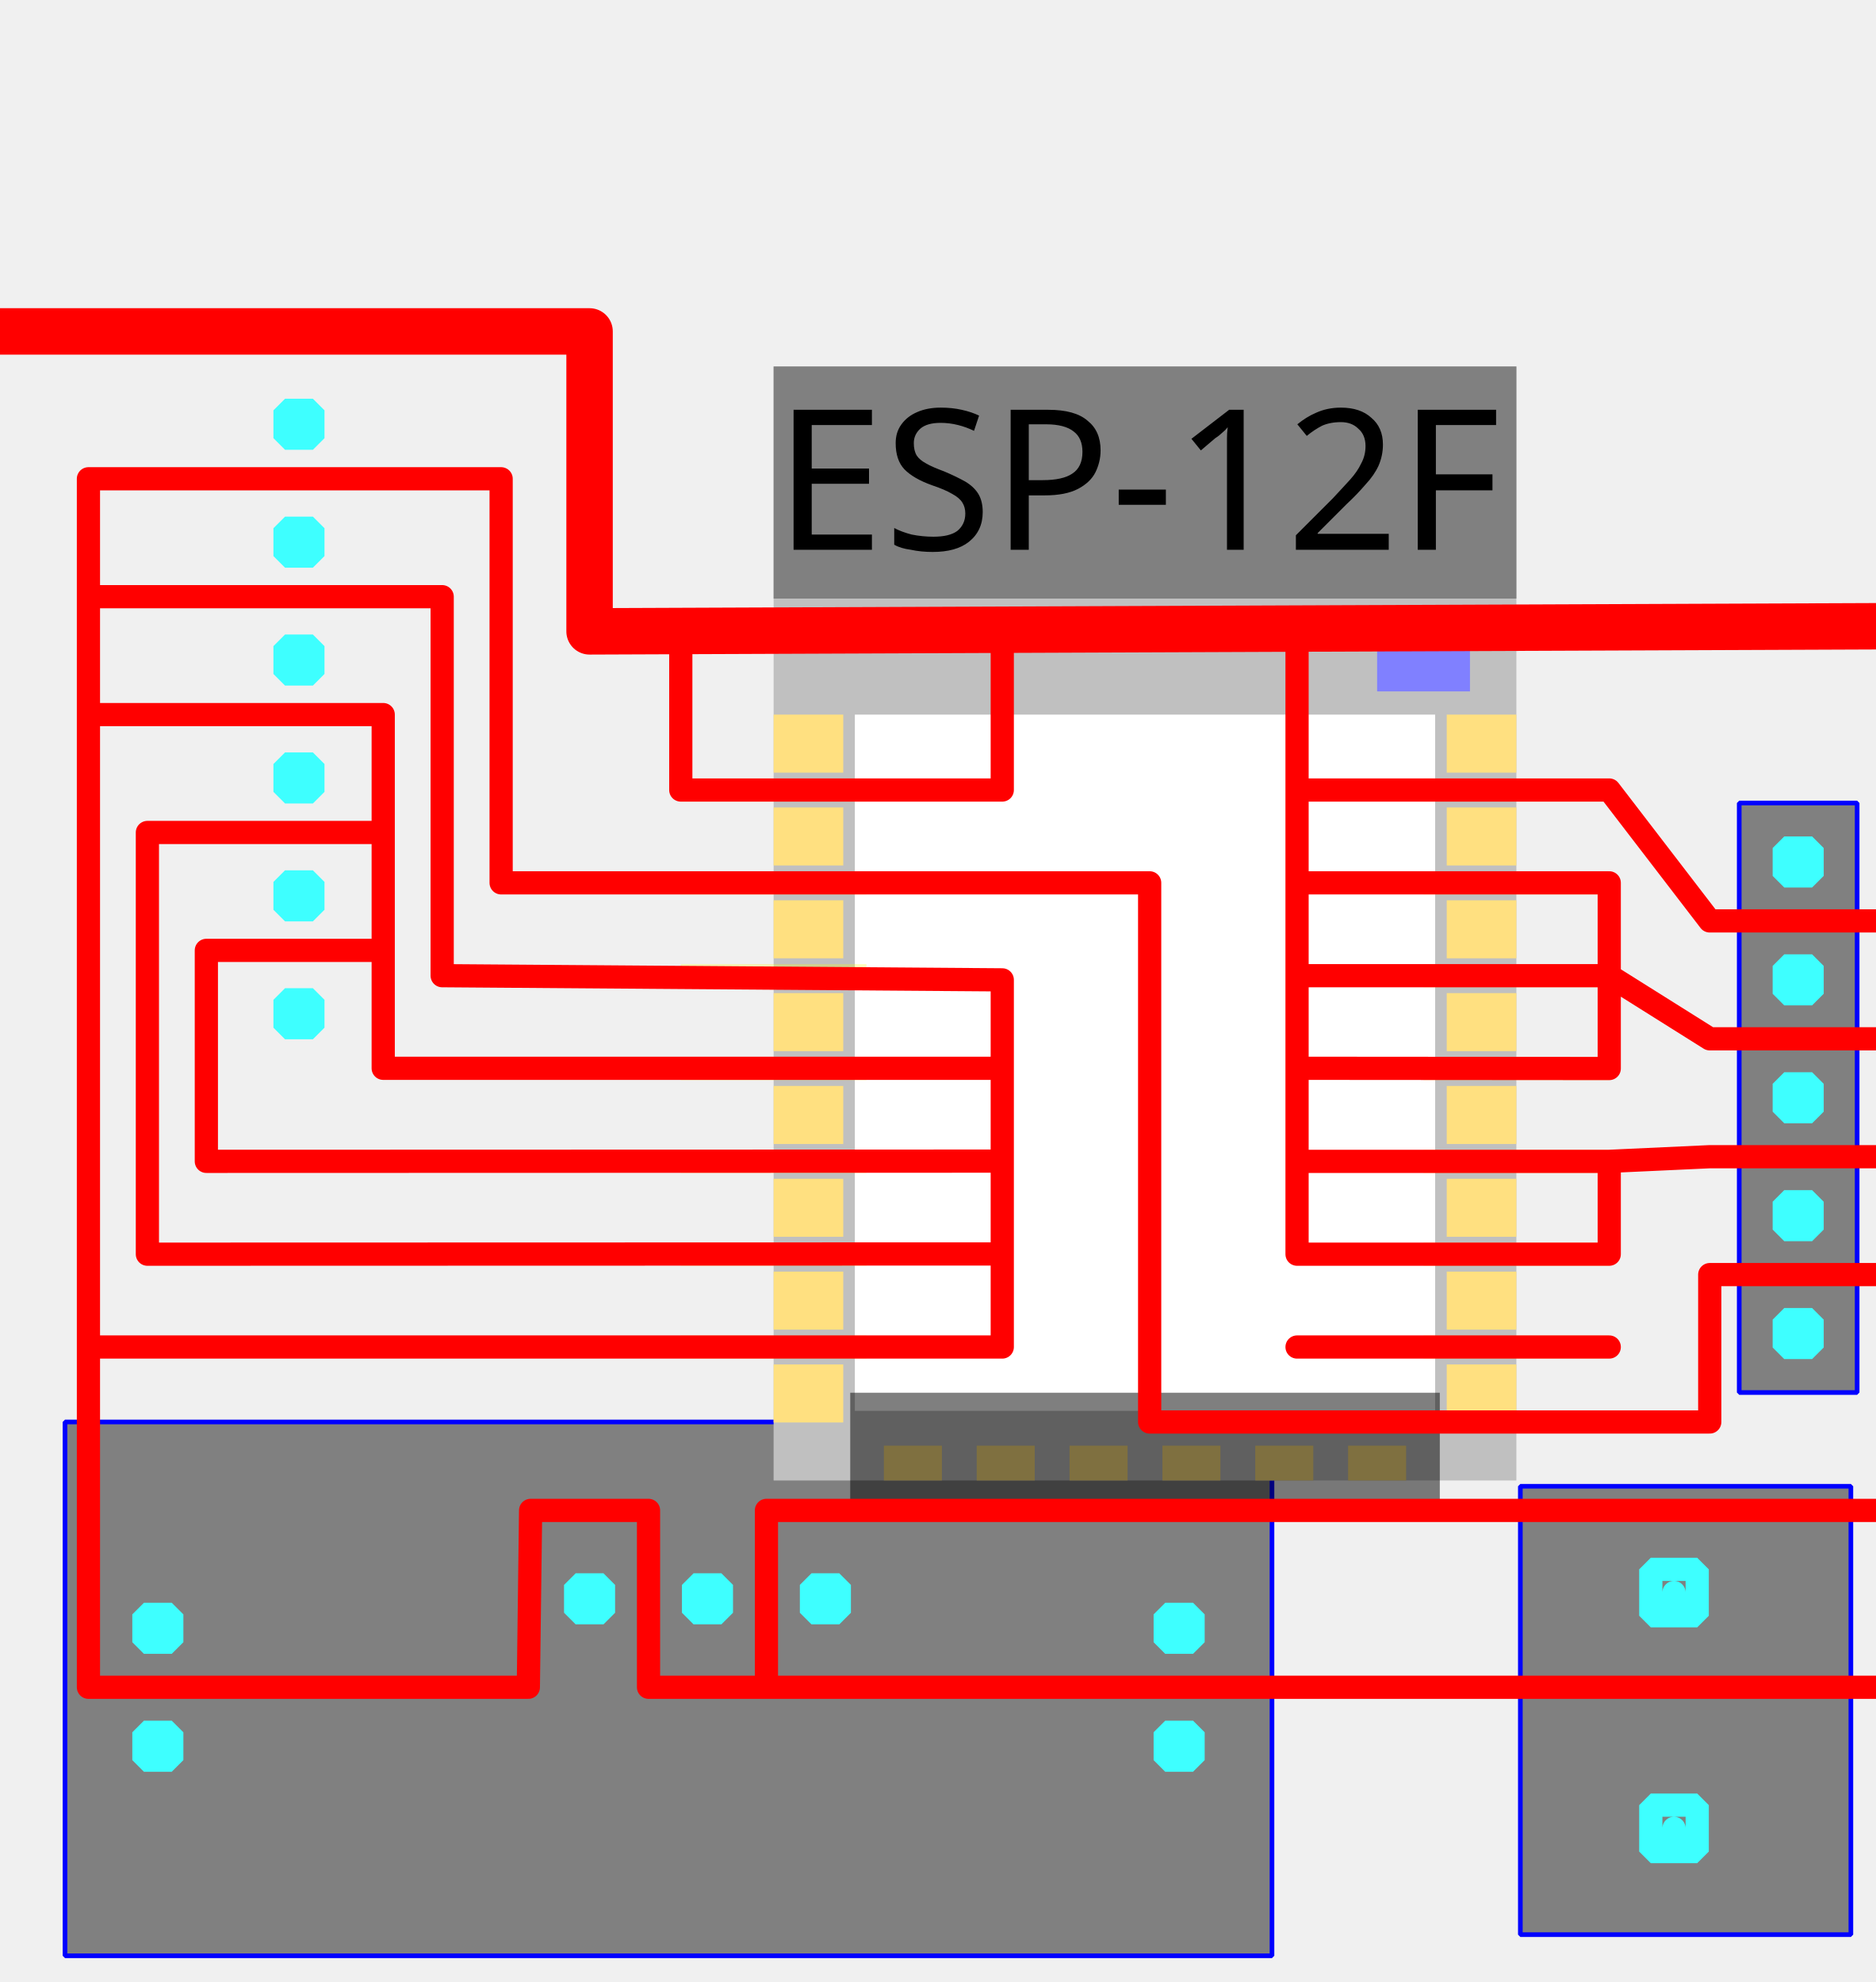
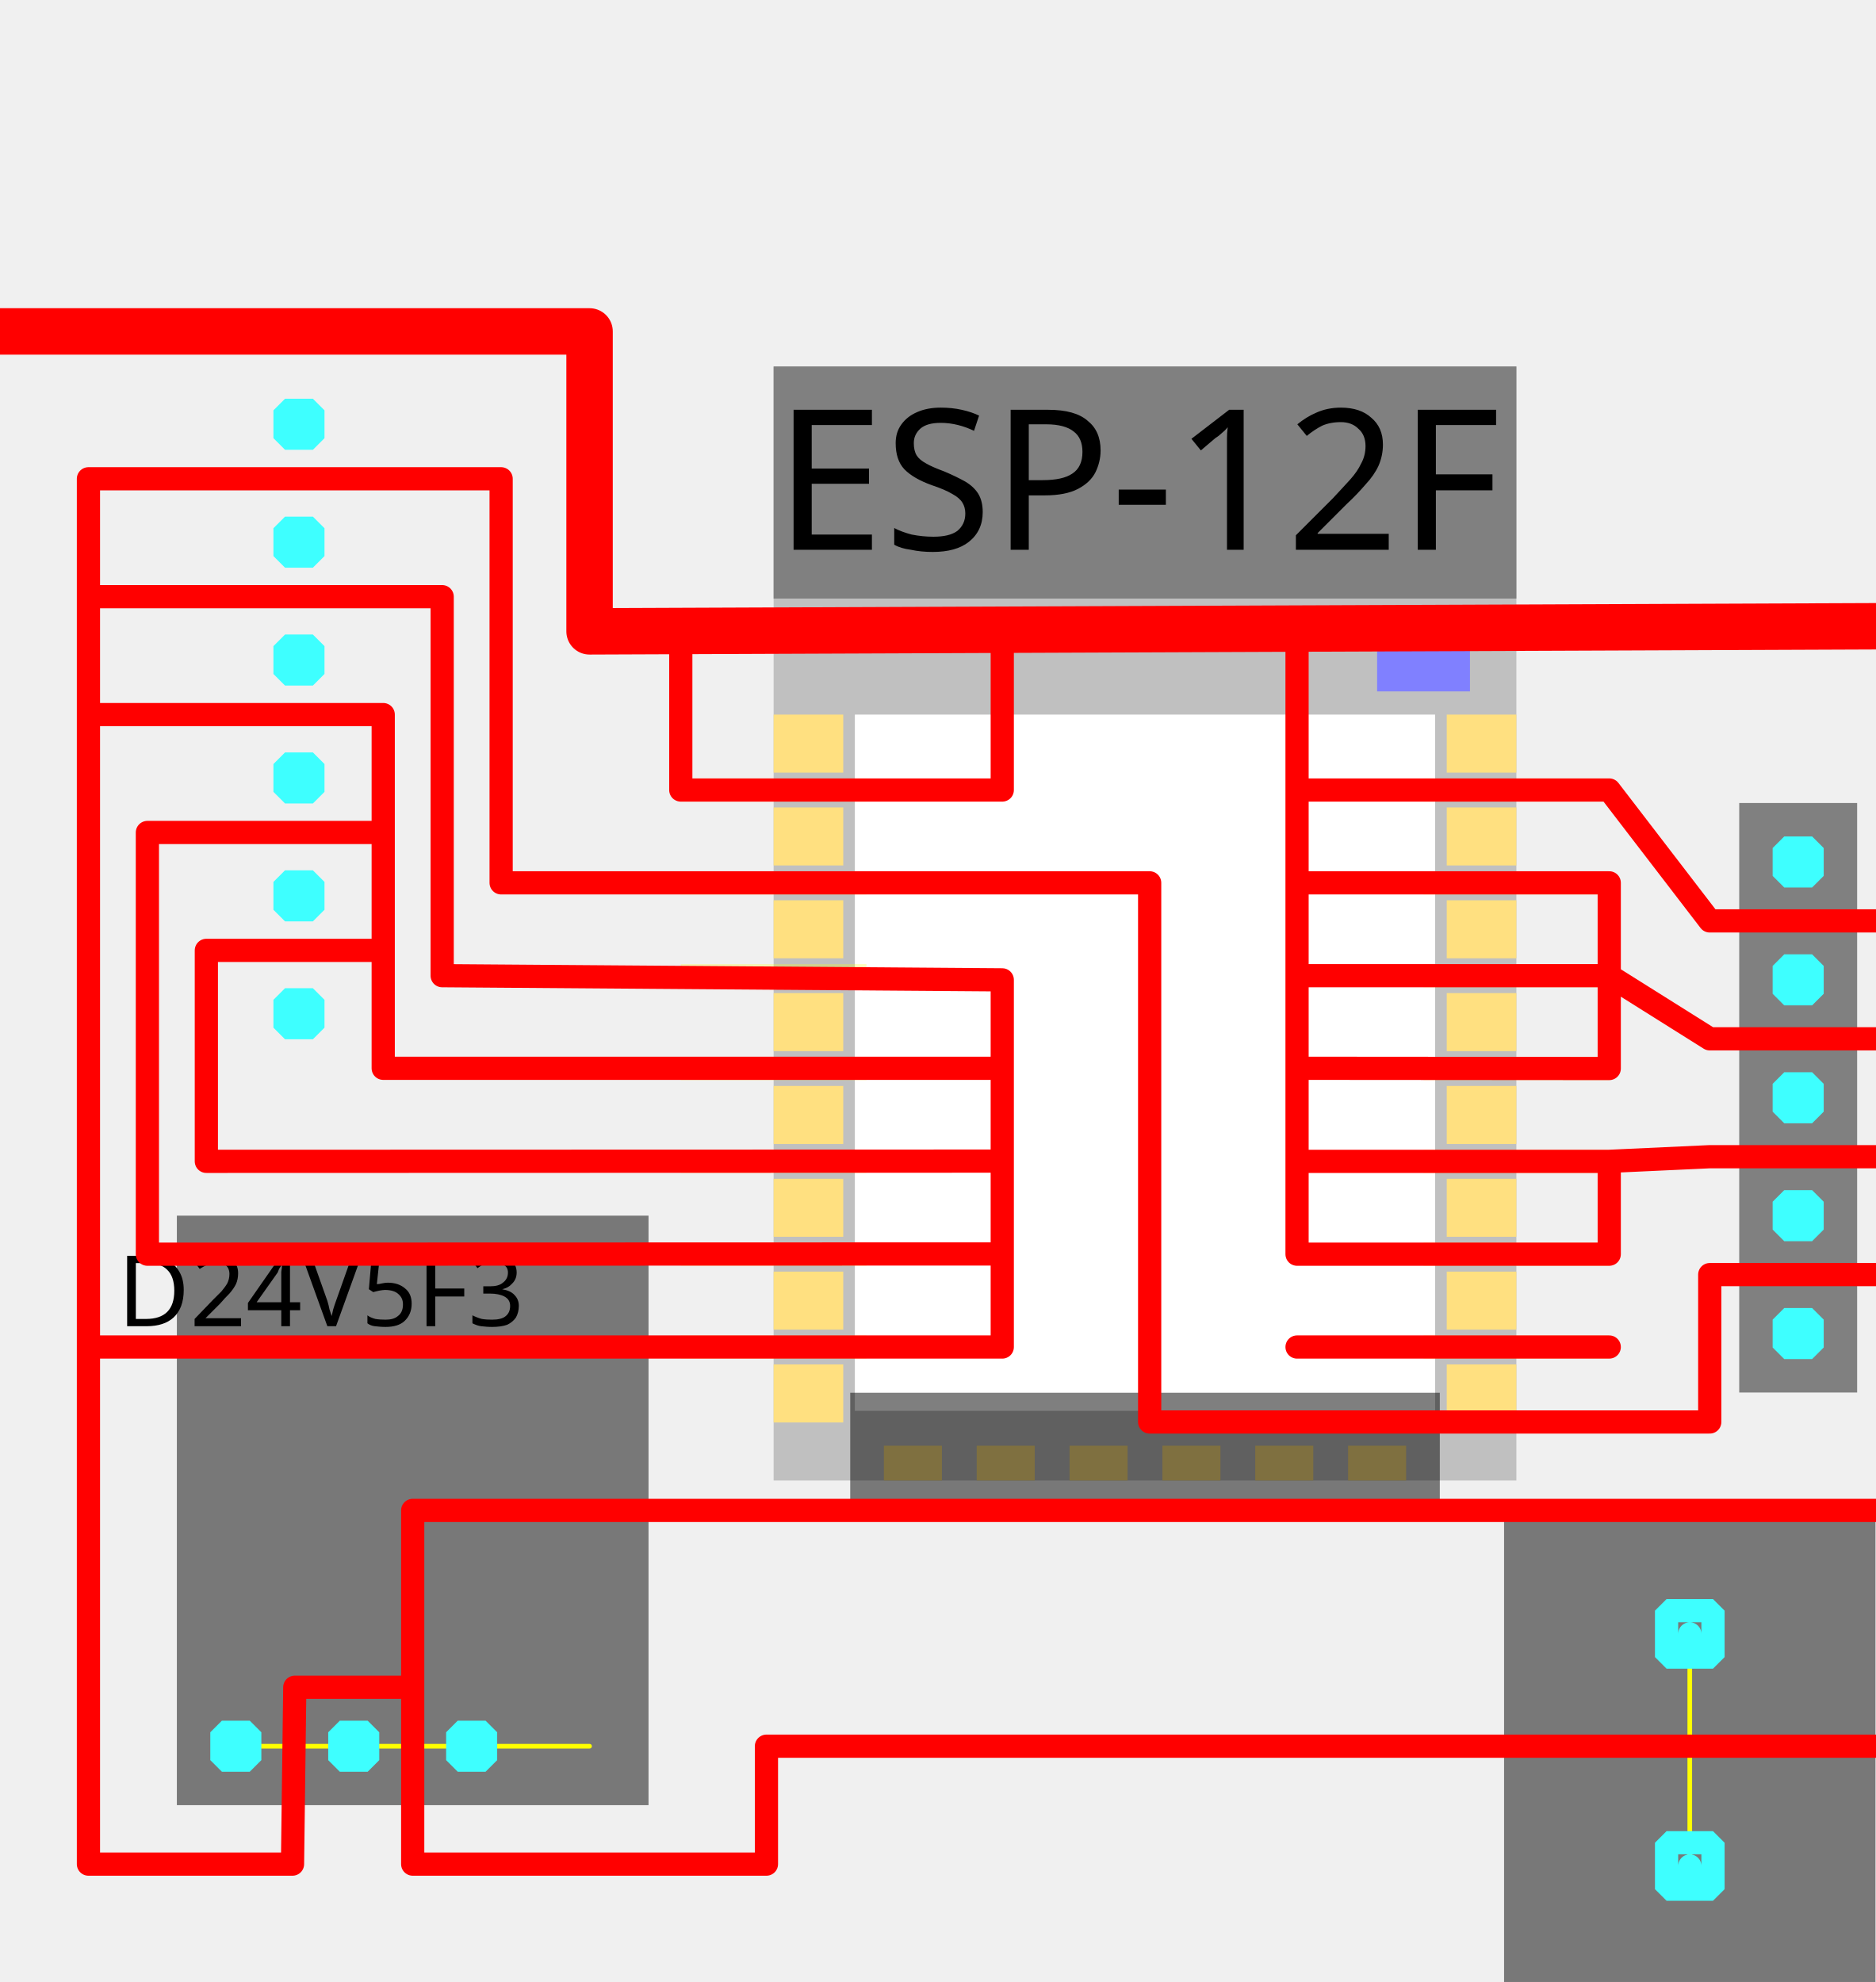
<svg xmlns="http://www.w3.org/2000/svg" width="40.4mm" height="42.7mm" viewBox="0 0 40.4 42.7" version="1.1" id="svg926">
  <defs id="defs920" />
  <g id="layer6" style="display:inline" transform="translate(0,10.94999)">
-     <rect style="display:inline;opacity:1;fill:#808080;fill-opacity:1;fill-rule:evenodd;stroke:#0000ff;stroke-width:0.1;stroke-linecap:round;stroke-linejoin:bevel;stroke-miterlimit:4;stroke-dasharray:none;stroke-dashoffset:0;stroke-opacity:1" id="rect1431" width="7.12" height="9.66" x="32.75" y="21.07" />
-     <rect style="opacity:1;fill:#808080;fill-opacity:1;fill-rule:evenodd;stroke:#0000ff;stroke-width:0.1;stroke-linecap:round;stroke-linejoin:bevel;stroke-miterlimit:4;stroke-dasharray:none;stroke-dashoffset:0;stroke-opacity:1" id="rect1434" width="26" height="11.5" x="-27.4" y="-31.185" transform="scale(-1)" />
-     <rect style="display:inline;opacity:1;fill:#808080;fill-opacity:1;fill-rule:evenodd;stroke:#0000ff;stroke-width:0.1;stroke-linecap:round;stroke-linejoin:bevel;stroke-miterlimit:4;stroke-dasharray:none;stroke-dashoffset:0;stroke-opacity:1" id="rect1436" width="2.54" height="12.7" x="37.465" y="6.35" />
+     <rect style="display:inline;opacity:1;fill:#808080;fill-opacity:1;fill-rule:evenodd;stroke:none;stroke-width:0.1;stroke-linecap:round;stroke-linejoin:bevel;stroke-miterlimit:4;stroke-dasharray:none;stroke-dashoffset:0;stroke-opacity:1" id="rect1436" width="2.54" height="12.7" x="37.465" y="6.35" />
    <g id="g951" transform="translate(0.73,8.989962)">
      <g id="layer1-93" transform="translate(-6.006411,-101.1035)">
        <rect style="opacity:1;fill:#c0c0c0;fill-opacity:1;fill-rule:evenodd;stroke:none;stroke-width:0.117;stroke-linecap:round;stroke-linejoin:round;stroke-miterlimit:4;stroke-dasharray:none;stroke-dashoffset:0;stroke-opacity:1" id="rect817" width="16" height="24" x="21.941" y="89.059" />
        <rect style="opacity:1;fill:#ffffff;fill-opacity:1;fill-rule:evenodd;stroke:none;stroke-width:0.102;stroke-linecap:round;stroke-linejoin:round;stroke-miterlimit:4;stroke-dasharray:none;stroke-dashoffset:0;stroke-opacity:1" id="rect819" width="12.5" height="15" x="23.691" y="96.559" />
        <rect style="opacity:1;fill:#808080;fill-opacity:1;fill-rule:evenodd;stroke:none;stroke-width:0.1;stroke-linecap:round;stroke-linejoin:round;stroke-miterlimit:4;stroke-dasharray:none;stroke-dashoffset:0;stroke-opacity:1" id="rect821" width="16" height="5" x="21.941" y="89.059" />
        <text xml:space="preserve" style="font-style:normal;font-variant:normal;font-weight:normal;font-stretch:normal;font-size:4.233px;line-height:125%;font-family:Raleway;-inkscape-font-specification:'Raleway, Normal';font-variant-ligatures:normal;font-variant-caps:normal;font-variant-numeric:normal;font-feature-settings:normal;text-align:start;letter-spacing:0px;word-spacing:0px;writing-mode:lr-tb;text-anchor:start;fill:#000000;fill-opacity:1;stroke:none;stroke-width:0.265px;stroke-linecap:butt;stroke-linejoin:miter;stroke-opacity:1" x="21.964" y="93.01" id="text825">
          <tspan id="tspan823" x="21.964" y="93.01" style="stroke-width:0.265px">ESP-12F</tspan>
        </text>
        <g id="g953" transform="translate(-2,-1.4530335e-6)">
          <rect transform="scale(1,-1)" y="-111.809" x="23.941" height="1.25" width="1.5" id="rect830" style="opacity:1;fill:#ffe080;fill-opacity:1;fill-rule:evenodd;stroke:none;stroke-width:0.062;stroke-linecap:round;stroke-linejoin:round;stroke-miterlimit:4;stroke-dasharray:none;stroke-dashoffset:0;stroke-opacity:1" />
          <rect style="opacity:1;fill:#ffe080;fill-opacity:1;fill-rule:evenodd;stroke:none;stroke-width:0.062;stroke-linecap:round;stroke-linejoin:round;stroke-miterlimit:4;stroke-dasharray:none;stroke-dashoffset:0;stroke-opacity:1" id="rect832" width="1.5" height="1.25" x="23.941" y="-109.809" transform="scale(1,-1)" />
          <rect style="opacity:1;fill:#ffe080;fill-opacity:1;fill-rule:evenodd;stroke:none;stroke-width:0.062;stroke-linecap:round;stroke-linejoin:round;stroke-miterlimit:4;stroke-dasharray:none;stroke-dashoffset:0;stroke-opacity:1" id="rect834" width="1.5" height="1.25" x="23.941" y="-107.809" transform="scale(1,-1)" />
          <rect transform="scale(1,-1)" y="-105.809" x="23.941" height="1.25" width="1.5" id="rect836" style="opacity:1;fill:#ffe080;fill-opacity:1;fill-rule:evenodd;stroke:none;stroke-width:0.062;stroke-linecap:round;stroke-linejoin:round;stroke-miterlimit:4;stroke-dasharray:none;stroke-dashoffset:0;stroke-opacity:1" />
          <rect style="opacity:1;fill:#ffe080;fill-opacity:1;fill-rule:evenodd;stroke:none;stroke-width:0.062;stroke-linecap:round;stroke-linejoin:round;stroke-miterlimit:4;stroke-dasharray:none;stroke-dashoffset:0;stroke-opacity:1" id="rect838" width="1.5" height="1.25" x="23.941" y="-103.809" transform="scale(1,-1)" />
          <rect transform="scale(1,-1)" y="-101.809" x="23.941" height="1.25" width="1.5" id="rect840" style="opacity:1;fill:#ffe080;fill-opacity:1;fill-rule:evenodd;stroke:none;stroke-width:0.062;stroke-linecap:round;stroke-linejoin:round;stroke-miterlimit:4;stroke-dasharray:none;stroke-dashoffset:0;stroke-opacity:1" />
          <rect transform="scale(1,-1)" y="-99.809" x="23.941" height="1.25" width="1.5" id="rect842" style="opacity:1;fill:#ffe080;fill-opacity:1;fill-rule:evenodd;stroke:none;stroke-width:0.062;stroke-linecap:round;stroke-linejoin:round;stroke-miterlimit:4;stroke-dasharray:none;stroke-dashoffset:0;stroke-opacity:1" />
          <rect style="opacity:1;fill:#ffe080;fill-opacity:1;fill-rule:evenodd;stroke:none;stroke-width:0.062;stroke-linecap:round;stroke-linejoin:round;stroke-miterlimit:4;stroke-dasharray:none;stroke-dashoffset:0;stroke-opacity:1" id="rect844" width="1.5" height="1.25" x="23.941" y="-97.809" transform="scale(1,-1)" />
        </g>
        <g id="g963" transform="translate(-2,-1.4530335e-6)">
          <rect style="opacity:1;fill:#ffe080;fill-opacity:1;fill-rule:evenodd;stroke:none;stroke-width:0.062;stroke-linecap:round;stroke-linejoin:round;stroke-miterlimit:4;stroke-dasharray:none;stroke-dashoffset:0;stroke-opacity:1" id="rect846" width="1.5" height="1.25" x="38.441" y="-111.809" transform="scale(1,-1)" />
          <rect transform="scale(1,-1)" y="-109.809" x="38.441" height="1.25" width="1.5" id="rect848" style="opacity:1;fill:#ffe080;fill-opacity:1;fill-rule:evenodd;stroke:none;stroke-width:0.062;stroke-linecap:round;stroke-linejoin:round;stroke-miterlimit:4;stroke-dasharray:none;stroke-dashoffset:0;stroke-opacity:1" />
          <rect transform="scale(1,-1)" y="-107.809" x="38.441" height="1.25" width="1.5" id="rect850" style="opacity:1;fill:#ffe080;fill-opacity:1;fill-rule:evenodd;stroke:none;stroke-width:0.062;stroke-linecap:round;stroke-linejoin:round;stroke-miterlimit:4;stroke-dasharray:none;stroke-dashoffset:0;stroke-opacity:1" />
          <rect style="opacity:1;fill:#ffe080;fill-opacity:1;fill-rule:evenodd;stroke:none;stroke-width:0.062;stroke-linecap:round;stroke-linejoin:round;stroke-miterlimit:4;stroke-dasharray:none;stroke-dashoffset:0;stroke-opacity:1" id="rect852" width="1.5" height="1.25" x="38.441" y="-105.809" transform="scale(1,-1)" />
          <rect transform="scale(1,-1)" y="-103.809" x="38.441" height="1.25" width="1.5" id="rect854" style="opacity:1;fill:#ffe080;fill-opacity:1;fill-rule:evenodd;stroke:none;stroke-width:0.062;stroke-linecap:round;stroke-linejoin:round;stroke-miterlimit:4;stroke-dasharray:none;stroke-dashoffset:0;stroke-opacity:1" />
          <rect style="opacity:1;fill:#ffe080;fill-opacity:1;fill-rule:evenodd;stroke:none;stroke-width:0.062;stroke-linecap:round;stroke-linejoin:round;stroke-miterlimit:4;stroke-dasharray:none;stroke-dashoffset:0;stroke-opacity:1" id="rect856" width="1.5" height="1.25" x="38.441" y="-101.809" transform="scale(1,-1)" />
          <rect style="opacity:1;fill:#ffe080;fill-opacity:1;fill-rule:evenodd;stroke:none;stroke-width:0.062;stroke-linecap:round;stroke-linejoin:round;stroke-miterlimit:4;stroke-dasharray:none;stroke-dashoffset:0;stroke-opacity:1" id="rect858" width="1.5" height="1.25" x="38.441" y="-99.809" transform="scale(1,-1)" />
          <rect transform="scale(1,-1)" y="-97.809" x="38.441" height="1.25" width="1.5" id="rect860" style="opacity:1;fill:#ffe080;fill-opacity:1;fill-rule:evenodd;stroke:none;stroke-width:0.062;stroke-linecap:round;stroke-linejoin:round;stroke-miterlimit:4;stroke-dasharray:none;stroke-dashoffset:0;stroke-opacity:1" />
        </g>
        <rect style="opacity:1;fill:#8080ff;fill-opacity:1;fill-rule:evenodd;stroke:none;stroke-width:0.1;stroke-linecap:round;stroke-linejoin:round;stroke-miterlimit:4;stroke-dasharray:none;stroke-dashoffset:0;stroke-opacity:1" id="rect862" width="2" height="1" x="34.941" y="95.059" />
        <g id="g997" transform="translate(-2,-1.4530335e-6)">
          <rect transform="scale(1,-1)" y="-113.059" x="26.316" height="0.75" width="1.25" id="rect869" style="opacity:1;fill:#ffe080;fill-opacity:1;fill-rule:evenodd;stroke:none;stroke-width:0.062;stroke-linecap:round;stroke-linejoin:round;stroke-miterlimit:4;stroke-dasharray:none;stroke-dashoffset:0;stroke-opacity:1" />
          <rect style="opacity:1;fill:#ffe080;fill-opacity:1;fill-rule:evenodd;stroke:none;stroke-width:0.062;stroke-linecap:round;stroke-linejoin:round;stroke-miterlimit:4;stroke-dasharray:none;stroke-dashoffset:0;stroke-opacity:1" id="rect871" width="1.25" height="0.75" x="28.316" y="-113.059" transform="scale(1,-1)" />
          <rect transform="scale(1,-1)" y="-113.059" x="30.316" height="0.75" width="1.25" id="rect873" style="opacity:1;fill:#ffe080;fill-opacity:1;fill-rule:evenodd;stroke:none;stroke-width:0.062;stroke-linecap:round;stroke-linejoin:round;stroke-miterlimit:4;stroke-dasharray:none;stroke-dashoffset:0;stroke-opacity:1" />
          <rect style="opacity:1;fill:#ffe080;fill-opacity:1;fill-rule:evenodd;stroke:none;stroke-width:0.062;stroke-linecap:round;stroke-linejoin:round;stroke-miterlimit:4;stroke-dasharray:none;stroke-dashoffset:0;stroke-opacity:1" id="rect875" width="1.25" height="0.75" x="32.316" y="-113.059" transform="scale(1,-1)" />
          <rect transform="scale(1,-1)" y="-113.059" x="34.316" height="0.75" width="1.25" id="rect877" style="opacity:1;fill:#ffe080;fill-opacity:1;fill-rule:evenodd;stroke:none;stroke-width:0.062;stroke-linecap:round;stroke-linejoin:round;stroke-miterlimit:4;stroke-dasharray:none;stroke-dashoffset:0;stroke-opacity:1" />
          <rect style="opacity:1;fill:#ffe080;fill-opacity:1;fill-rule:evenodd;stroke:none;stroke-width:0.062;stroke-linecap:round;stroke-linejoin:round;stroke-miterlimit:4;stroke-dasharray:none;stroke-dashoffset:0;stroke-opacity:1" id="rect879" width="1.25" height="0.75" x="36.316" y="-113.059" transform="scale(1,-1)" />
        </g>
        <g id="g1225">
          <path id="path871" d="m 19.941,98.184 h 2.75 1.25" style="opacity:1;fill:none;fill-opacity:1;fill-rule:evenodd;stroke:#ffff00;stroke-width:0.5;stroke-linecap:butt;stroke-linejoin:round;stroke-miterlimit:4;stroke-dasharray:none;stroke-dashoffset:0;stroke-opacity:0.251" />
          <path id="path873" d="m 19.941,100.184 h 2.75 1.25" style="opacity:1;fill:none;fill-opacity:1;fill-rule:evenodd;stroke:#ffff00;stroke-width:0.5;stroke-linecap:butt;stroke-linejoin:round;stroke-miterlimit:4;stroke-dasharray:none;stroke-dashoffset:0;stroke-opacity:0.251" />
          <path style="opacity:1;fill:none;fill-opacity:1;fill-rule:evenodd;stroke:#ffff00;stroke-width:0.5;stroke-linecap:butt;stroke-linejoin:round;stroke-miterlimit:4;stroke-dasharray:none;stroke-dashoffset:0;stroke-opacity:0.251" d="m 19.941,102.184 h 2.75 1.25" id="path875" />
          <path id="path877" d="m 19.941,104.184 h 2.75 1.25" style="opacity:1;fill:none;fill-opacity:1;fill-rule:evenodd;stroke:#ffff00;stroke-width:0.5;stroke-linecap:butt;stroke-linejoin:round;stroke-miterlimit:4;stroke-dasharray:none;stroke-dashoffset:0;stroke-opacity:0.251" />
          <path style="opacity:1;fill:none;fill-opacity:1;fill-rule:evenodd;stroke:#ffff00;stroke-width:0.5;stroke-linecap:butt;stroke-linejoin:round;stroke-miterlimit:4;stroke-dasharray:none;stroke-dashoffset:0;stroke-opacity:0.251" d="m 19.941,106.184 h 2.75 1.25" id="path879" />
          <path style="opacity:1;fill:none;fill-opacity:1;fill-rule:evenodd;stroke:#ffff00;stroke-width:0.5;stroke-linecap:butt;stroke-linejoin:round;stroke-miterlimit:4;stroke-dasharray:none;stroke-dashoffset:0;stroke-opacity:0.251" d="m 19.941,108.184 h 2.75 1.25" id="path881" />
          <path id="path883" d="m 19.941,110.184 h 2.75 1.25" style="opacity:1;fill:none;fill-opacity:1;fill-rule:evenodd;stroke:#ffff00;stroke-width:0.5;stroke-linecap:butt;stroke-linejoin:round;stroke-miterlimit:4;stroke-dasharray:none;stroke-dashoffset:0;stroke-opacity:0.251" />
          <path style="opacity:1;fill:none;fill-opacity:1;fill-rule:evenodd;stroke:#ffff00;stroke-width:0.5;stroke-linecap:butt;stroke-linejoin:round;stroke-miterlimit:4;stroke-dasharray:none;stroke-dashoffset:0;stroke-opacity:0.251" d="m 35.941,98.184 h 2.75 1.25" id="path904" />
          <path style="opacity:1;fill:none;fill-opacity:1;fill-rule:evenodd;stroke:#ffff00;stroke-width:0.5;stroke-linecap:butt;stroke-linejoin:round;stroke-miterlimit:4;stroke-dasharray:none;stroke-dashoffset:0;stroke-opacity:0.251" d="m 35.941,100.184 h 2.75 1.25" id="path906" />
          <path id="path908" d="m 35.941,102.184 h 2.75 1.25" style="opacity:1;fill:none;fill-opacity:1;fill-rule:evenodd;stroke:#ffff00;stroke-width:0.5;stroke-linecap:butt;stroke-linejoin:round;stroke-miterlimit:4;stroke-dasharray:none;stroke-dashoffset:0;stroke-opacity:0.251" />
          <path style="opacity:1;fill:none;fill-opacity:1;fill-rule:evenodd;stroke:#ffff00;stroke-width:0.5;stroke-linecap:butt;stroke-linejoin:round;stroke-miterlimit:4;stroke-dasharray:none;stroke-dashoffset:0;stroke-opacity:0.251" d="m 35.941,104.184 h 2.75 1.25" id="path910" />
          <path id="path912" d="m 35.941,106.184 h 2.75 1.25" style="opacity:1;fill:none;fill-opacity:1;fill-rule:evenodd;stroke:#ffff00;stroke-width:0.5;stroke-linecap:butt;stroke-linejoin:round;stroke-miterlimit:4;stroke-dasharray:none;stroke-dashoffset:0;stroke-opacity:0.251" />
          <path id="path914" d="m 35.941,108.184 h 2.75 1.25" style="opacity:1;fill:none;fill-opacity:1;fill-rule:evenodd;stroke:#ffff00;stroke-width:0.5;stroke-linecap:butt;stroke-linejoin:round;stroke-miterlimit:4;stroke-dasharray:none;stroke-dashoffset:0;stroke-opacity:0.251" />
          <path style="opacity:1;fill:none;fill-opacity:1;fill-rule:evenodd;stroke:#ffff00;stroke-width:0.5;stroke-linecap:butt;stroke-linejoin:round;stroke-miterlimit:4;stroke-dasharray:none;stroke-dashoffset:0;stroke-opacity:0.251" d="m 35.941,110.184 h 2.75 1.25" id="path916" />
        </g>
      </g>
      <rect y="10.065" x="17.585" height="2.54" width="12.7" id="rect917" style="opacity:1;fill:#000000;fill-opacity:0.502;fill-rule:evenodd;stroke:none;stroke-width:0.5;stroke-linecap:round;stroke-linejoin:bevel;stroke-miterlimit:4;stroke-dasharray:none;stroke-dashoffset:0;stroke-opacity:1" />
    </g>
+     <g transform="rotate(-90,-24.43435,82.46099)" id="layer1">
+       <rect y="139.295" x="26.277" height="8" width="10" id="rect817-9" style="opacity:1;fill:#000000;fill-opacity:0.502;fill-rule:evenodd;stroke:none;stroke-width:0.5;stroke-linecap:round;stroke-linejoin:round;stroke-miterlimit:4;stroke-dasharray:none;stroke-dashoffset:0;stroke-opacity:1" />
+       <path id="path818" d="m 28.777,143.295 h 5" style="opacity:1;fill:none;fill-opacity:0.502;fill-rule:evenodd;stroke:#ffff00;stroke-width:0.1;stroke-linecap:round;stroke-linejoin:round;stroke-miterlimit:4;stroke-dasharray:none;stroke-dashoffset:0;stroke-opacity:1" />
+     </g>
+     <g transform="translate(-8.889999,-73.47998)" id="layer1-8">
+       <rect y="88.72" x="12.7" height="12.7" width="10.16" id="rect817-0" style="opacity:1;fill:#000000;fill-opacity:0.502;fill-rule:evenodd;stroke:none;stroke-width:0.1;stroke-linecap:round;stroke-linejoin:round;stroke-miterlimit:4;stroke-dasharray:none;stroke-dashoffset:0;stroke-opacity:1" />
+       <path id="path831" d="m 13.97,100.15 h 2.54 2.54 2.54" style="opacity:1;fill:none;fill-opacity:0.502;fill-rule:evenodd;stroke:#ffff00;stroke-width:0.1;stroke-linecap:round;stroke-linejoin:round;stroke-miterlimit:4;stroke-dasharray:none;stroke-dashoffset:0;stroke-opacity:1" />
+       <text id="text835" y="91.103" x="17.734" style="font-style:normal;font-variant:normal;font-weight:normal;font-stretch:normal;font-size:2.117px;line-height:125%;font-family:Raleway;-inkscape-font-specification:'Raleway, Normal';font-variant-ligatures:normal;font-variant-caps:normal;font-variant-numeric:normal;font-feature-settings:normal;text-align:center;letter-spacing:0px;word-spacing:0px;writing-mode:lr-tb;text-anchor:middle;fill:#000000;fill-opacity:1;stroke:none;stroke-width:0.265px;stroke-linecap:butt;stroke-linejoin:miter;stroke-opacity:1" xml:space="preserve">
+         <tspan style="font-style:normal;font-variant:normal;font-weight:normal;font-stretch:normal;font-size:2.117px;font-family:Raleway;-inkscape-font-specification:'Raleway, Normal';font-variant-ligatures:normal;font-variant-caps:normal;font-variant-numeric:normal;font-feature-settings:normal;text-align:center;writing-mode:lr-tb;text-anchor:middle;stroke-width:0.265px" y="91.103" x="17.734" id="tspan833">D24V5F3</tspan>
+       </text>
+     </g>
  </g>
  <g id="layer3" style="display:inline" transform="translate(0,10.94999)">
    <path id="rect1008" style="opacity:1;fill:none;fill-opacity:1;fill-rule:evenodd;stroke:#ff0000;stroke-width:1;stroke-linecap:round;stroke-linejoin:round;stroke-miterlimit:4;stroke-dasharray:none;stroke-dashoffset:0;stroke-opacity:1" d="m 12.7,2.652 0,-6.462 -13.2,-10e-8 V 32.256 H 40.952 V 2.54 Z" />
  </g>
  <g id="layer7" style="display:inline" transform="translate(0,10.94999)">
-     <path id="path1108" style="opacity:1;fill:none;fill-opacity:1;fill-rule:evenodd;stroke:#ff0000;stroke-width:0.5;stroke-linecap:round;stroke-linejoin:round;stroke-miterlimit:4;stroke-dasharray:none;stroke-dashoffset:0;stroke-opacity:1" d="M 1.905,18.07 V -0.635 l 8.89,1.28e-6 V 8.07 H 24.765 V 19.685 h 12.065 v -3.175 h 4.445 M 8.255,9.525 4.445,9.525 v 4.545 l 17.145,-0.005 M 8.255,6.985 3.175,6.985 v 9.085 l 18.415,-0.005 M 1.905,4.445 l 6.35,1.1e-6 v 7.62 l 13.335,-1e-6 M 1.905,1.905 l 7.62,1.1e-6 v 8.165 l 12.065,0.09 v 7.91 H 1.905 v 7.33 l 9.476,-10e-7 0.049,-3.81 h 2.54 l 2e-6,3.81 2.54,2e-6 M 14.665,2.54 v 3.53 h 6.925 V 2.54 m 6.35,15.53 h 6.725 m -6.725,-4 v 2 h 6.725 v -2 m -6.725,-2.005 v 2.005 h 6.725 l 2.165,-0.1 4.445,2e-6 m -13.335,-3.9 v 1.995 l 6.725,0.005 v -2 m 0,0 2.165,1.36 H 41.275 M 27.94,2.54 v 3.53 h 6.725 l 2.165,2.82 H 41.275 m 1e-6,12.7 h -24.765 v 3.81 h 24.765 m -13.335,-19.33 v 4 h 6.725 V 8.07 h -6.725" />
+     <path id="path1021" style="opacity:1;fill:none;fill-opacity:0.502;fill-rule:evenodd;stroke:#ff0000;stroke-width:0.5;stroke-linecap:round;stroke-linejoin:round;stroke-miterlimit:4;stroke-dasharray:none;stroke-dashoffset:0;stroke-opacity:1" d="M 1.905,18.07 V -0.635 l 8.89,1.28e-6 V 8.07 H 24.765 V 19.685 h 12.065 v -3.175 h 4.445 M 8.255,9.525 4.445,9.525 v 4.545 l 17.145,-0.005 M 8.255,6.985 3.175,6.985 v 9.085 l 18.415,-0.005 M 1.905,4.445 l 6.35,1.1e-6 v 7.62 l 13.335,-1e-6 M 1.905,1.905 l 7.62,1.1e-6 v 8.165 l 12.065,0.09 v 7.91 H 1.905 v 11.14 h 4.396 l 0.049,-3.81 h 2.54 l 2e-6,3.81 h 7.62 l -10e-7,-2.54 24.765,-1e-6 M 14.665,2.54 v 3.53 h 6.925 V 2.54 m 6.35,15.53 h 6.725 m -6.725,-4 v 2 h 6.725 v -2 m -6.725,-2.005 v 2.005 h 6.725 l 2.165,-0.1 4.445,2e-6 m -13.335,-3.9 v 1.995 l 6.725,0.005 v -2 m 0,0 2.165,1.36 H 41.275 M 27.94,2.54 v 3.53 h 6.725 l 2.165,2.82 H 41.275 m 1e-6,12.7 H 8.89 v 3.81 M 27.94,6.07 v 4 h 6.725 V 8.07 h -6.725" />
  </g>
  <g id="layer4" style="display:inline" transform="translate(0,10.94999)">
    <g id="g940" transform="translate(3.405002,-9.134995)" />
-     <g id="g1229" transform="rotate(-90,54.9975,16.6225)">
+     <g id="g1229" transform="rotate(-90,55.61251,16.89751)">
      <path id="path982" d="m 48.26,-2.315 h -0.5 v 0.5 h 1 v -1 h -1 v 0.5" style="opacity:1;fill:none;fill-opacity:0.434;fill-rule:evenodd;stroke:#3effff;stroke-width:0.5;stroke-linecap:round;stroke-linejoin:bevel;stroke-miterlimit:4;stroke-dasharray:none;stroke-dashoffset:0;stroke-opacity:1" />
-       <path style="opacity:1;fill:none;fill-opacity:0.434;fill-rule:evenodd;stroke:#3effff;stroke-width:0.5;stroke-linecap:round;stroke-linejoin:bevel;stroke-miterlimit:4;stroke-dasharray:none;stroke-dashoffset:0;stroke-opacity:1" d="m 43.18,-2.315 h -0.5 v 0.5 H 43.68 v -1 h -1 v 0.5" id="path984" />
+       <path style="opacity:1;fill:none;fill-opacity:0.434;fill-rule:evenodd;stroke:#3effff;stroke-width:0.5;stroke-linecap:round;stroke-linejoin:bevel;stroke-miterlimit:4;stroke-dasharray:none;stroke-dashoffset:0;stroke-opacity:1" d="m 43.26,-2.315 h -0.5 v 0.5 h 1 V -2.815 h -1 v 0.5" id="path984" />
    </g>
    <g id="g959" transform="matrix(0,1,1,0,-23.26,-6.939989)">
      <path style="opacity:1;fill:none;fill-opacity:0.434;fill-rule:evenodd;stroke:#3effff;stroke-width:0.5;stroke-linecap:round;stroke-linejoin:bevel;stroke-miterlimit:4;stroke-dasharray:none;stroke-dashoffset:0;stroke-opacity:1" d="M 5.13,29.7 H 4.83 v 0.3 h 0.6 v -0.6 h -0.6 v 0.3" id="path880" />
      <path id="path882" d="M 7.67,29.7 H 7.37 v 0.3 h 0.6 v -0.6 h -0.6 v 0.3" style="opacity:1;fill:none;fill-opacity:0.434;fill-rule:evenodd;stroke:#3effff;stroke-width:0.5;stroke-linecap:round;stroke-linejoin:bevel;stroke-miterlimit:4;stroke-dasharray:none;stroke-dashoffset:0;stroke-opacity:1" />
      <path id="path884" d="M 10.21,29.7 H 9.91 v 0.3 h 0.6 v -0.6 H 9.91 v 0.3" style="opacity:1;fill:none;fill-opacity:0.434;fill-rule:evenodd;stroke:#3effff;stroke-width:0.5;stroke-linecap:round;stroke-linejoin:bevel;stroke-miterlimit:4;stroke-dasharray:none;stroke-dashoffset:0;stroke-opacity:1" />
      <path style="opacity:1;fill:none;fill-opacity:0.434;fill-rule:evenodd;stroke:#3effff;stroke-width:0.5;stroke-linecap:round;stroke-linejoin:bevel;stroke-miterlimit:4;stroke-dasharray:none;stroke-dashoffset:0;stroke-opacity:1" d="m 12.75,29.7 h -0.3 v 0.3 h 0.6 v -0.6 h -0.6 v 0.3" id="path886" />
      <path id="path888" d="m 15.29,29.7 h -0.3 v 0.3 h 0.6 v -0.6 h -0.6 v 0.3" style="opacity:1;fill:none;fill-opacity:0.434;fill-rule:evenodd;stroke:#3effff;stroke-width:0.5;stroke-linecap:round;stroke-linejoin:bevel;stroke-miterlimit:4;stroke-dasharray:none;stroke-dashoffset:0;stroke-opacity:1" />
      <path style="opacity:1;fill:none;fill-opacity:0.434;fill-rule:evenodd;stroke:#3effff;stroke-width:0.5;stroke-linecap:round;stroke-linejoin:bevel;stroke-miterlimit:4;stroke-dasharray:none;stroke-dashoffset:0;stroke-opacity:1" d="m 17.83,29.7 h -0.3 v 0.3 h 0.6 v -0.6 h -0.6 v 0.3" id="path890" />
    </g>
    <g id="g942" transform="rotate(-90,32.22,-10.965)">
      <path style="opacity:1;fill:none;fill-opacity:0.434;fill-rule:evenodd;stroke:#3effff;stroke-width:0.5;stroke-linecap:round;stroke-linejoin:bevel;stroke-miterlimit:4;stroke-dasharray:none;stroke-dashoffset:0;stroke-opacity:1" d="M 6.015,-4.45 H 5.715 v 0.3 h 0.6 v -0.6 h -0.6 v 0.3" id="path930" />
      <path id="path932" d="M 8.555,-4.45 H 8.255 v 0.3 h 0.6 v -0.6 h -0.6 v 0.3" style="opacity:1;fill:none;fill-opacity:0.434;fill-rule:evenodd;stroke:#3effff;stroke-width:0.5;stroke-linecap:round;stroke-linejoin:bevel;stroke-miterlimit:4;stroke-dasharray:none;stroke-dashoffset:0;stroke-opacity:1" />
      <path id="path934" d="m 11.095,-4.45 h -0.3 v 0.3 h 0.6 v -0.6 h -0.6 v 0.3" style="opacity:1;fill:none;fill-opacity:0.434;fill-rule:evenodd;stroke:#3effff;stroke-width:0.5;stroke-linecap:round;stroke-linejoin:bevel;stroke-miterlimit:4;stroke-dasharray:none;stroke-dashoffset:0;stroke-opacity:1" />
      <path style="opacity:1;fill:none;fill-opacity:0.434;fill-rule:evenodd;stroke:#3effff;stroke-width:0.5;stroke-linecap:round;stroke-linejoin:bevel;stroke-miterlimit:4;stroke-dasharray:none;stroke-dashoffset:0;stroke-opacity:1" d="M 13.635,-4.45 H 13.335 v 0.3 h 0.6 v -0.6 H 13.335 v 0.3" id="path936" />
      <path id="path901" d="M 3.475,-4.45 H 3.175 v 0.3 h 0.6 v -0.6 h -0.6 v 0.3" style="opacity:1;fill:none;fill-opacity:0.434;fill-rule:evenodd;stroke:#3effff;stroke-width:0.5;stroke-linecap:round;stroke-linejoin:bevel;stroke-miterlimit:4;stroke-dasharray:none;stroke-dashoffset:0;stroke-opacity:1" />
    </g>
-     <g id="g993" transform="translate(-1.68,-4.0474443e-6)">
-       <g transform="rotate(-90,18.74001,38.46001)" id="g964">
-         <path style="opacity:1;fill:none;fill-opacity:0.434;fill-rule:evenodd;stroke:#3effff;stroke-width:0.5;stroke-linecap:round;stroke-linejoin:bevel;stroke-miterlimit:4;stroke-dasharray:none;stroke-dashoffset:0;stroke-opacity:1" d="m 30.53,24.8 h -0.3 v 0.3 h 0.6 v -0.6 h -0.6 v 0.3" id="path947" />
-         <path id="path949" d="m 33.07,24.8 h -0.3 v 0.3 h 0.6 v -0.6 h -0.6 v 0.3" style="opacity:1;fill:none;fill-opacity:0.434;fill-rule:evenodd;stroke:#3effff;stroke-width:0.5;stroke-linecap:round;stroke-linejoin:bevel;stroke-miterlimit:4;stroke-dasharray:none;stroke-dashoffset:0;stroke-opacity:1" />
-       </g>
-       <g id="g985" transform="rotate(-90,29.74001,27.46001)">
-         <path id="path980" d="m 30.53,24.8 h -0.3 v 0.3 h 0.6 v -0.6 h -0.6 v 0.3" style="opacity:1;fill:none;fill-opacity:0.434;fill-rule:evenodd;stroke:#3effff;stroke-width:0.5;stroke-linecap:round;stroke-linejoin:bevel;stroke-miterlimit:4;stroke-dasharray:none;stroke-dashoffset:0;stroke-opacity:1" />
-         <path style="opacity:1;fill:none;fill-opacity:0.434;fill-rule:evenodd;stroke:#3effff;stroke-width:0.5;stroke-linecap:round;stroke-linejoin:bevel;stroke-miterlimit:4;stroke-dasharray:none;stroke-dashoffset:0;stroke-opacity:1" d="m 33.07,24.8 h -0.3 v 0.3 h 0.6 v -0.6 h -0.6 v 0.3" id="path983" />
-       </g>
-     </g>
-     <g transform="rotate(-90,19.49999,30.96503)" id="g913">
+     <g transform="rotate(-90,17.27749,36.36253)" id="g913">
      <path id="path907" d="m 26.97,26.705 v 0.3 h 0.3 V 26.405 h -0.6 v 0.6 h 0.3" style="opacity:1;fill:none;fill-opacity:0.434;fill-rule:evenodd;stroke:#3effff;stroke-width:0.5;stroke-linecap:round;stroke-linejoin:bevel;stroke-miterlimit:4;stroke-dasharray:none;stroke-dashoffset:0;stroke-opacity:1" />
      <path style="opacity:1;fill:none;fill-opacity:0.434;fill-rule:evenodd;stroke:#3effff;stroke-width:0.5;stroke-linecap:round;stroke-linejoin:bevel;stroke-miterlimit:4;stroke-dasharray:none;stroke-dashoffset:0;stroke-opacity:1" d="m 26.97,24.165 v 0.3 h 0.3 V 23.865 h -0.6 v 0.6 h 0.3" id="path909" />
      <path style="opacity:1;fill:none;fill-opacity:0.434;fill-rule:evenodd;stroke:#3effff;stroke-width:0.5;stroke-linecap:round;stroke-linejoin:bevel;stroke-miterlimit:4;stroke-dasharray:none;stroke-dashoffset:0;stroke-opacity:1" d="m 26.97,29.245 v 0.3 h 0.3 v -0.6 h -0.6 v 0.6 h 0.3" id="path917" />
    </g>
  </g>
</svg>
